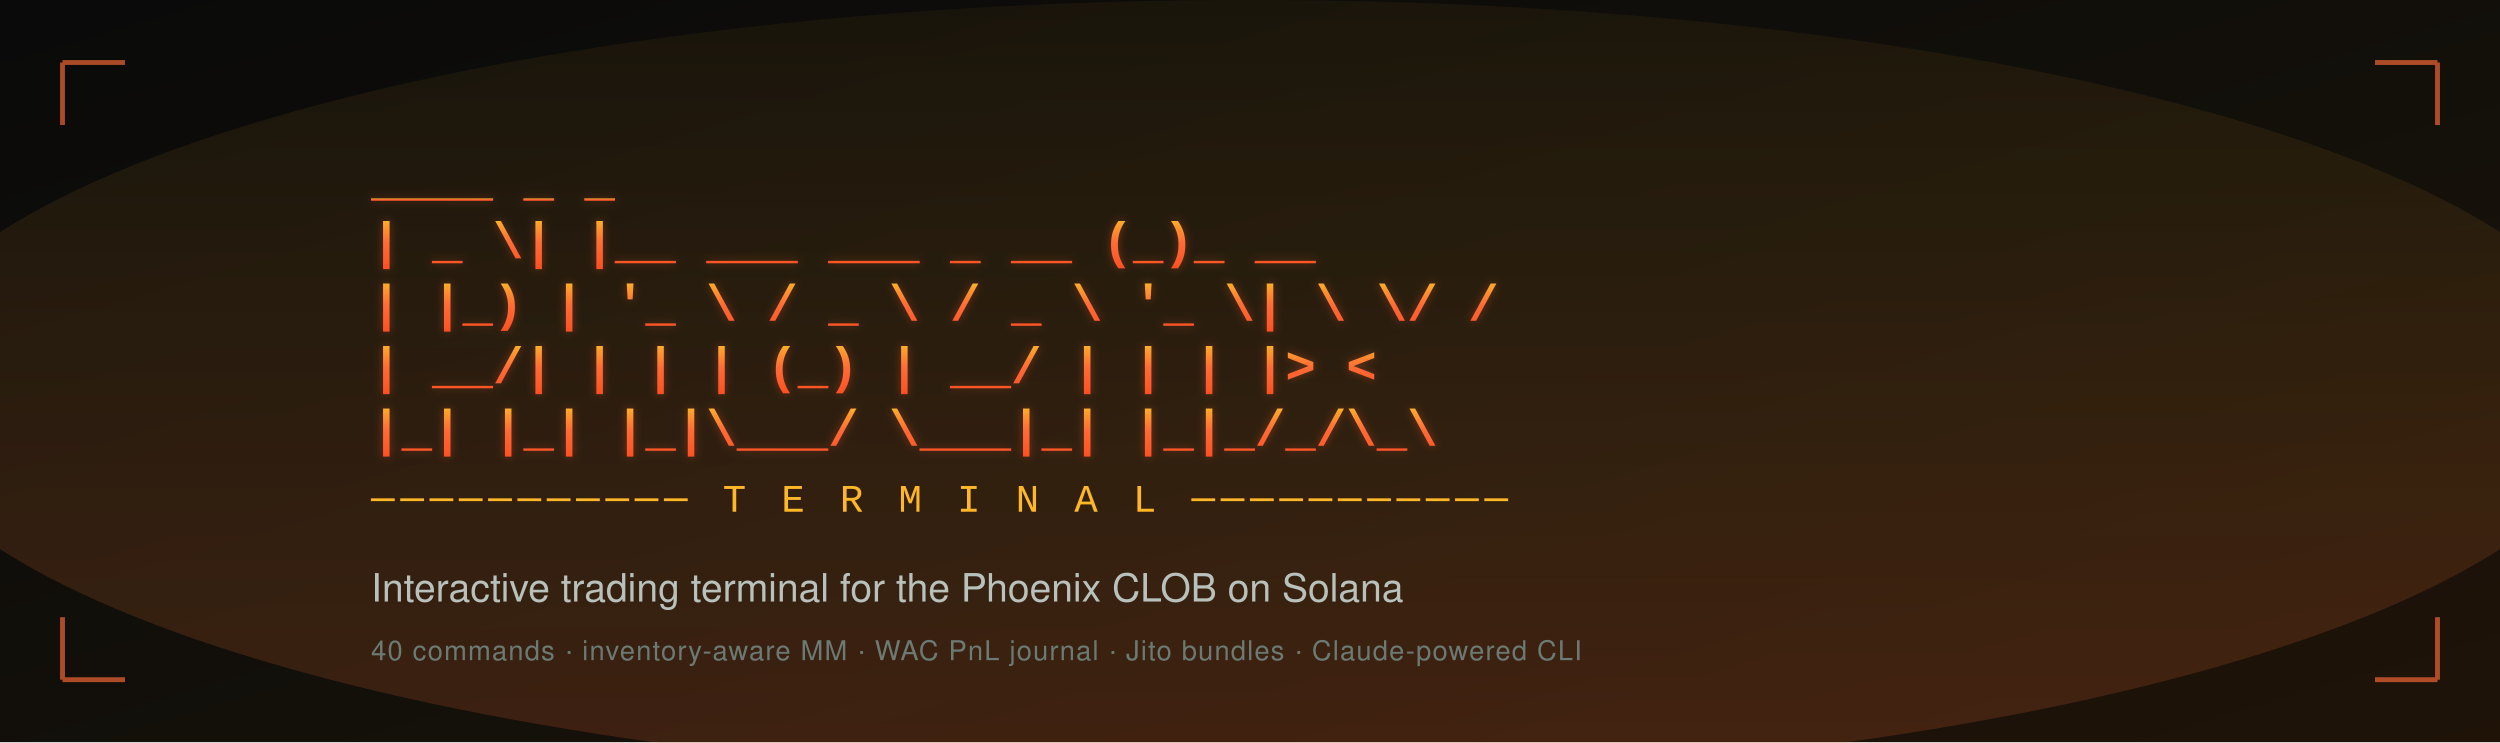
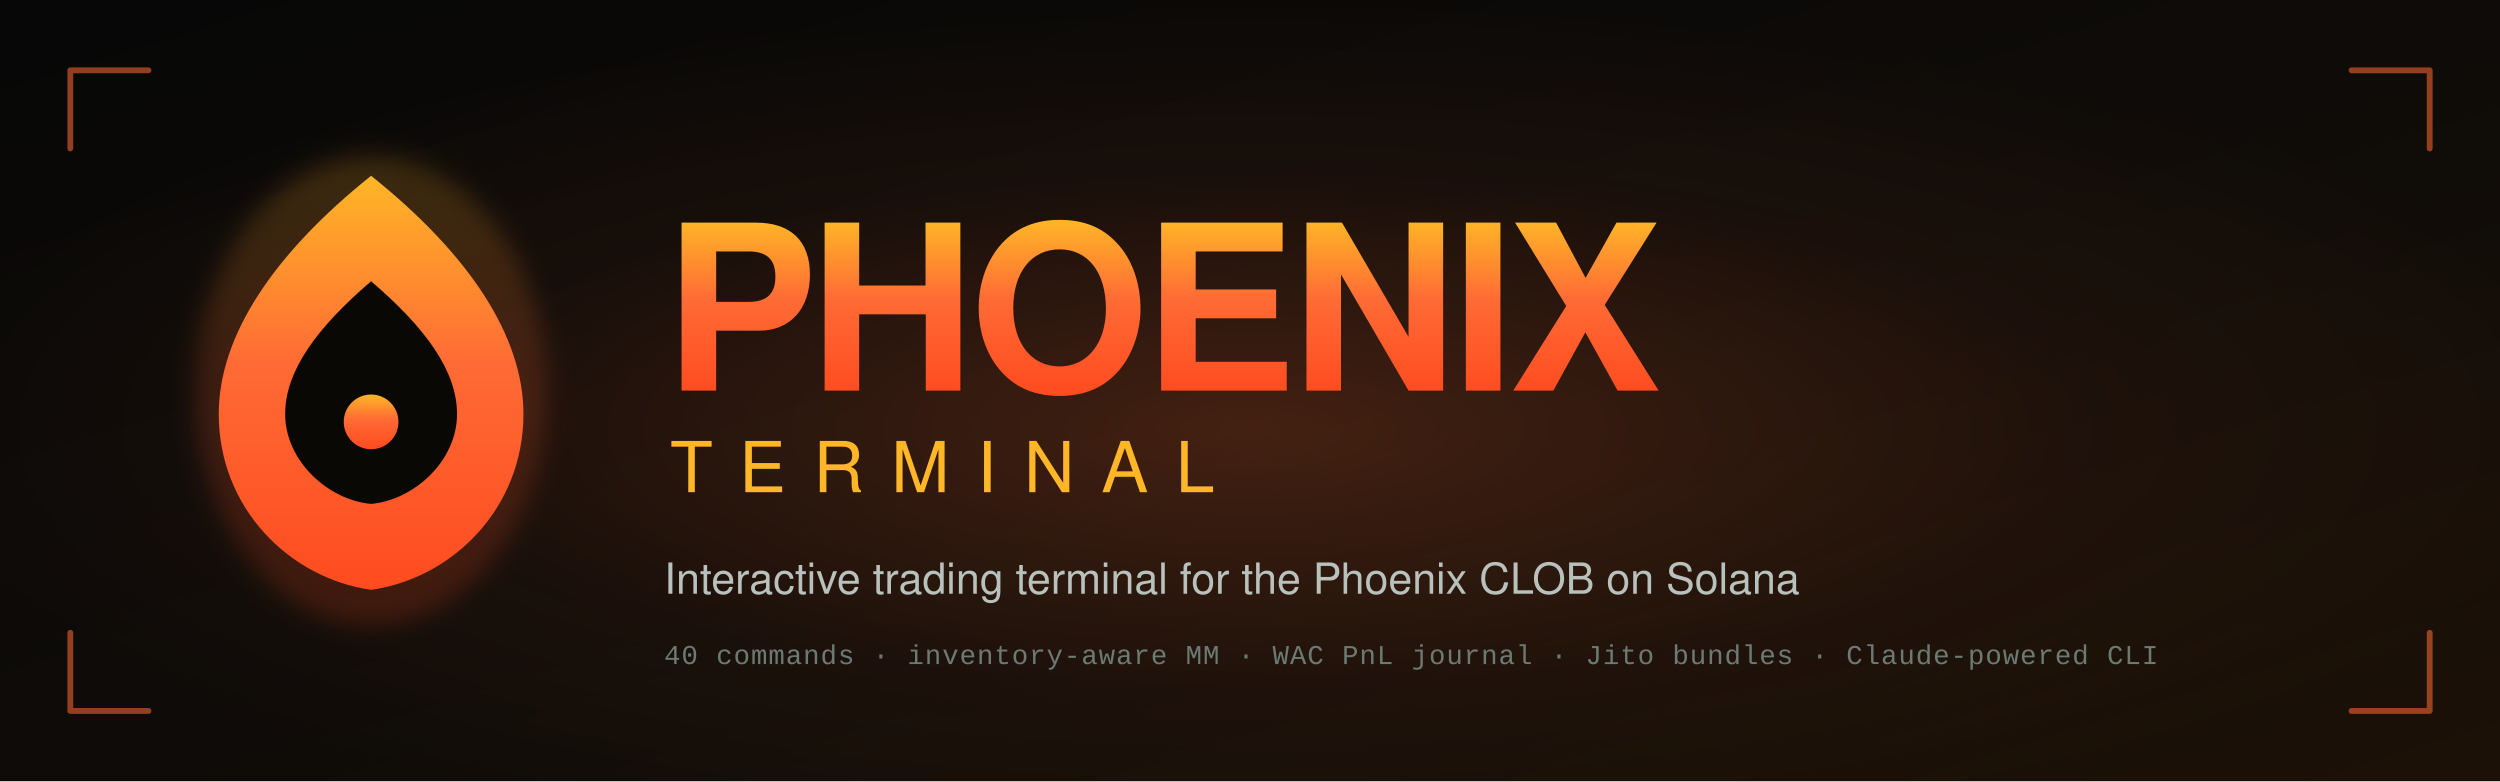
- <svg xmlns="http://www.w3.org/2000/svg" viewBox="0 0 1280 380" role="img" aria-label="phoenix-terminal — interactive trading terminal for the Phoenix CLOB on Solana">
+ <svg xmlns="http://www.w3.org/2000/svg" viewBox="0 0 1280 400" role="img" aria-label="phoenix-terminal — interactive trading terminal for the Phoenix CLOB on Solana">
  <defs>
    <linearGradient id="bg" x1="0" y1="0" x2="1" y2="1">
-       <stop offset="0%" stop-color="#0a0a0a" />
-       <stop offset="55%" stop-color="#13100a" />
-       <stop offset="100%" stop-color="#1f1308" />
+       <stop offset="0%" stop-color="#070707" />
+       <stop offset="60%" stop-color="#100c08" />
+       <stop offset="100%" stop-color="#1c1107" />
    </linearGradient>
    <linearGradient id="ember" x1="0" y1="1" x2="0" y2="0">
      <stop offset="0%" stop-color="#FF4B1F" />
      <stop offset="55%" stop-color="#FF6B35" />
      <stop offset="100%" stop-color="#FFB627" />
    </linearGradient>
-     <linearGradient id="emberFaint" x1="0" y1="1" x2="0" y2="0">
-       <stop offset="0%" stop-color="#FF6B35" stop-opacity="0.18" />
-       <stop offset="100%" stop-color="#FFB627" stop-opacity="0.05" />
-     </linearGradient>
-     <filter id="glow" x="-10%" y="-10%" width="120%" height="120%">
-       <feGaussianBlur in="SourceGraphic" stdDeviation="2.2" />
+     <radialGradient id="glow" cx="50%" cy="55%" r="55%">
+       <stop offset="0%" stop-color="#FF6B35" stop-opacity="0.22" />
+       <stop offset="60%" stop-color="#FF6B35" stop-opacity="0.05" />
+       <stop offset="100%" stop-color="#FF6B35" stop-opacity="0" />
+     </radialGradient>
+     <filter id="softGlow" x="-15%" y="-15%" width="130%" height="130%">
+       <feGaussianBlur in="SourceGraphic" stdDeviation="6" />
    </filter>
  </defs>
-   <rect width="1280" height="380" fill="url(#bg)" />
-   <ellipse cx="640" cy="200" rx="700" ry="200" fill="url(#emberFaint)" />
-   <g stroke="#FF6B35" stroke-width="2.5" fill="none" opacity="0.65">
-     <path d="M 32 32 L 32 64 M 32 32 L 64 32" />
-     <path d="M 1248 32 L 1248 64 M 1248 32 L 1216 32" />
-     <path d="M 32 348 L 32 316 M 32 348 L 64 348" />
-     <path d="M 1248 348 L 1248 316 M 1248 348 L 1216 348" />
+   <rect width="1280" height="400" fill="url(#bg)" />
+   <rect width="1280" height="400" fill="url(#glow)" />
+   <g stroke="#FF6B35" stroke-width="3" fill="none" opacity="0.55" stroke-linecap="round">
+     <path d="M 36 36 L 36 76  M 36 36 L 76 36" />
+     <path d="M 1244 36 L 1244 76  M 1244 36 L 1204 36" />
+     <path d="M 36 364 L 36 324  M 36 364 L 76 364" />
+     <path d="M 1244 364 L 1244 324  M 1244 364 L 1204 364" />
  </g>
-   <g font-family="'SF Mono', 'Menlo', 'Monaco', 'Courier New', monospace" font-weight="bold" font-size="26" fill="url(#ember)">
-     <text x="190" y="100">  ____  _                      _</text>
-     <text x="190" y="132"> |  _ \| |__   ___   ___ _ __ (_)_  __</text>
-     <text x="190" y="164"> | |_) | '_ \ / _ \ / _ \ '_ \| \ \/ /</text>
-     <text x="190" y="196"> |  __/| | | | (_) |  __/ | | | |&gt;  &lt;</text>
-     <text x="190" y="228"> |_|   |_| |_|\___/ \___|_| |_|_/_/\_\</text>
+   <g transform="translate(190 200)">
+     <ellipse cx="0" cy="0" rx="90" ry="120" fill="url(#ember)" opacity="0.18" filter="url(#softGlow)" />
+     <path d="M 0 -110              C 50 -70, 78 -28, 78 12              C 78 60, 42 96, 0 102              C -42 96, -78 60, -78 12              C -78 -28, -50 -70, 0 -110 Z" fill="url(#ember)" />
+     <path d="M 0 -56              C 28 -32, 44 -10, 44 12              C 44 36, 22 56, 0 58              C -22 56, -44 36, -44 12              C -44 -10, -28 -32, 0 -56 Z" fill="#0a0805" />
+     <circle cx="0" cy="16" r="14" fill="url(#ember)" />
  </g>
-   <g font-family="'SF Mono', 'Menlo', 'Monaco', 'Courier New', monospace" font-weight="bold" font-size="26" fill="#FF6B35" opacity="0.35" filter="url(#glow)">
-     <text x="190" y="100">  ____  _                      _</text>
-     <text x="190" y="132"> |  _ \| |__   ___   ___ _ __ (_)_  __</text>
-     <text x="190" y="164"> | |_) | '_ \ / _ \ / _ \ '_ \| \ \/ /</text>
-     <text x="190" y="196"> |  __/| | | | (_) |  __/ | | | |&gt;  &lt;</text>
-     <text x="190" y="228"> |_|   |_| |_|\___/ \___|_| |_|_/_/\_\</text>
-   </g>
-   <text x="190" y="262" font-family="'SF Mono', 'Menlo', 'Monaco', 'Courier New', monospace" font-size="20" fill="#FFB627" letter-spacing="3">─────────── T E R M I N A L ───────────</text>
-   <text x="190" y="308" font-family="-apple-system, BlinkMacSystemFont, 'Segoe UI', Helvetica, Arial, sans-serif" font-size="20" fill="#B8C1BB">Interactive trading terminal for the Phoenix CLOB on Solana</text>
-   <text x="190" y="338" font-family="-apple-system, BlinkMacSystemFont, 'Segoe UI', Helvetica, Arial, sans-serif" font-size="14" fill="#6B7B73" letter-spacing="0.6">40 commands  ·  inventory-aware MM  ·  WAC PnL journal  ·  Jito bundles  ·  Claude-powered CLI</text>
+   <text x="340" y="200" font-family="-apple-system, BlinkMacSystemFont, 'SF Pro Display', 'Segoe UI', Helvetica, Arial, sans-serif" font-weight="900" font-size="118" fill="url(#ember)" letter-spacing="-3">PHOENIX</text>
+   <text x="343" y="252" font-family="-apple-system, BlinkMacSystemFont, 'SF Pro Display', 'Segoe UI', Helvetica, Arial, sans-serif" font-weight="500" font-size="36" fill="#FFB627" letter-spacing="14">TERMINAL</text>
+   <text x="340" y="304" font-family="-apple-system, BlinkMacSystemFont, 'Segoe UI', Helvetica, Arial, sans-serif" font-size="22" fill="#B8C1BB">Interactive trading terminal for the Phoenix CLOB on Solana</text>
+   <text x="340" y="340" font-family="'SF Mono', 'Menlo', 'Monaco', 'Courier New', monospace" font-size="14" fill="#6B7B73" letter-spacing="0.5">40 commands  ·  inventory-aware MM  ·  WAC PnL journal  ·  Jito bundles  ·  Claude-powered CLI</text>
</svg>
